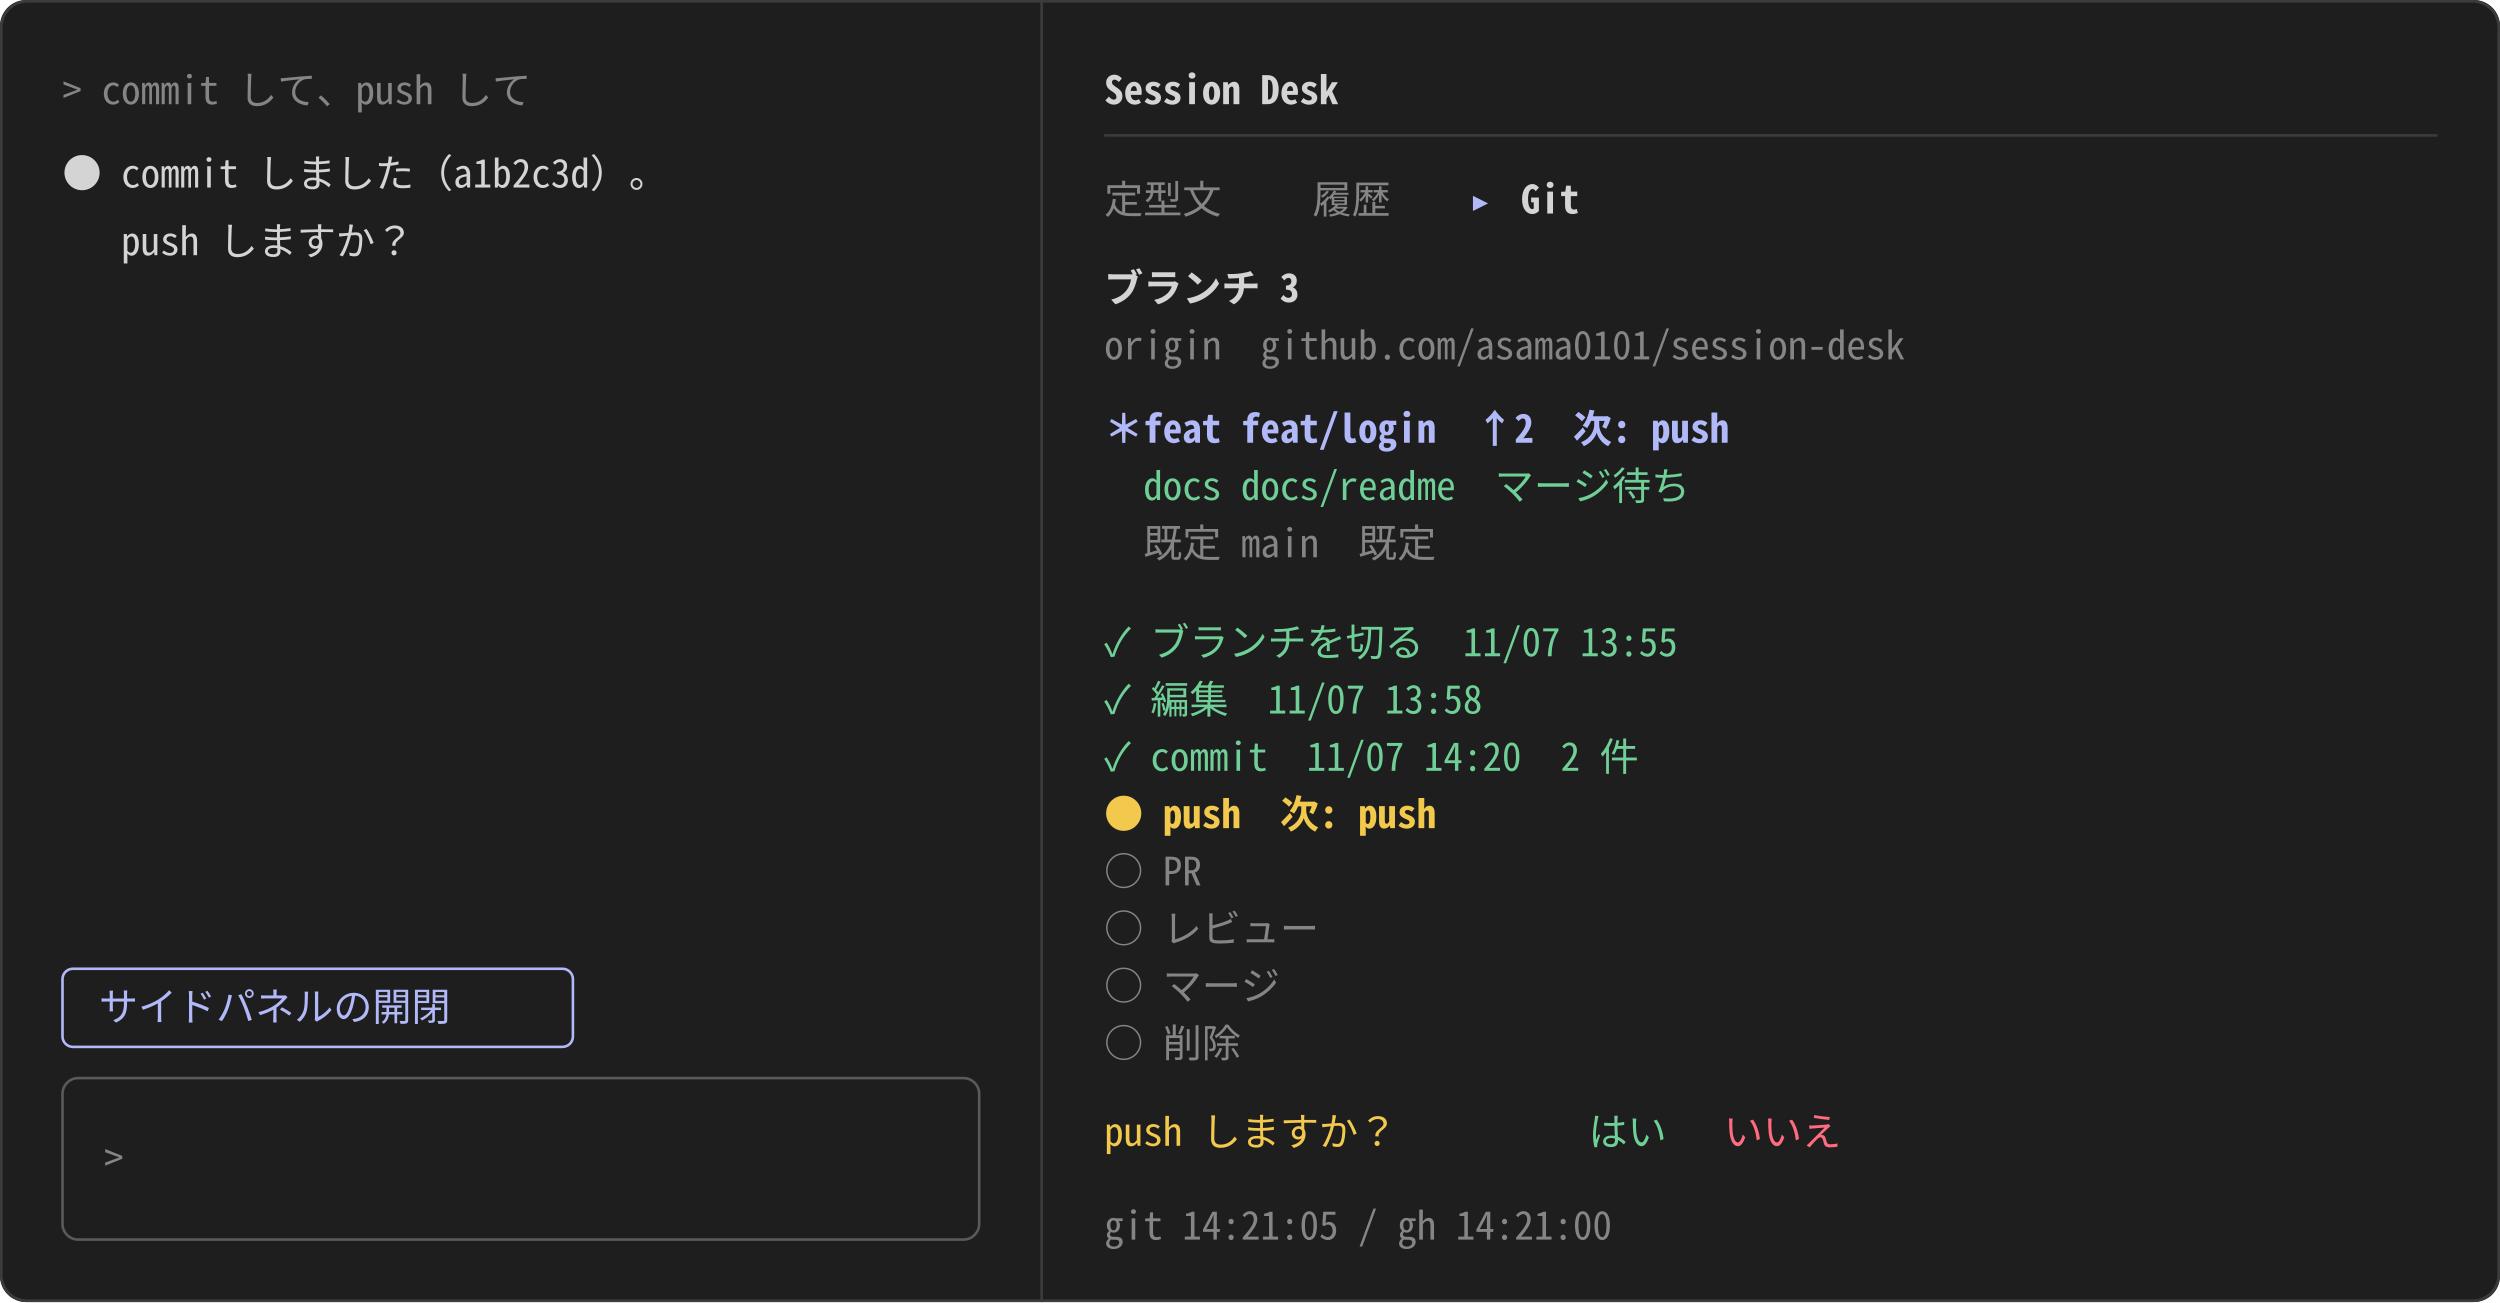
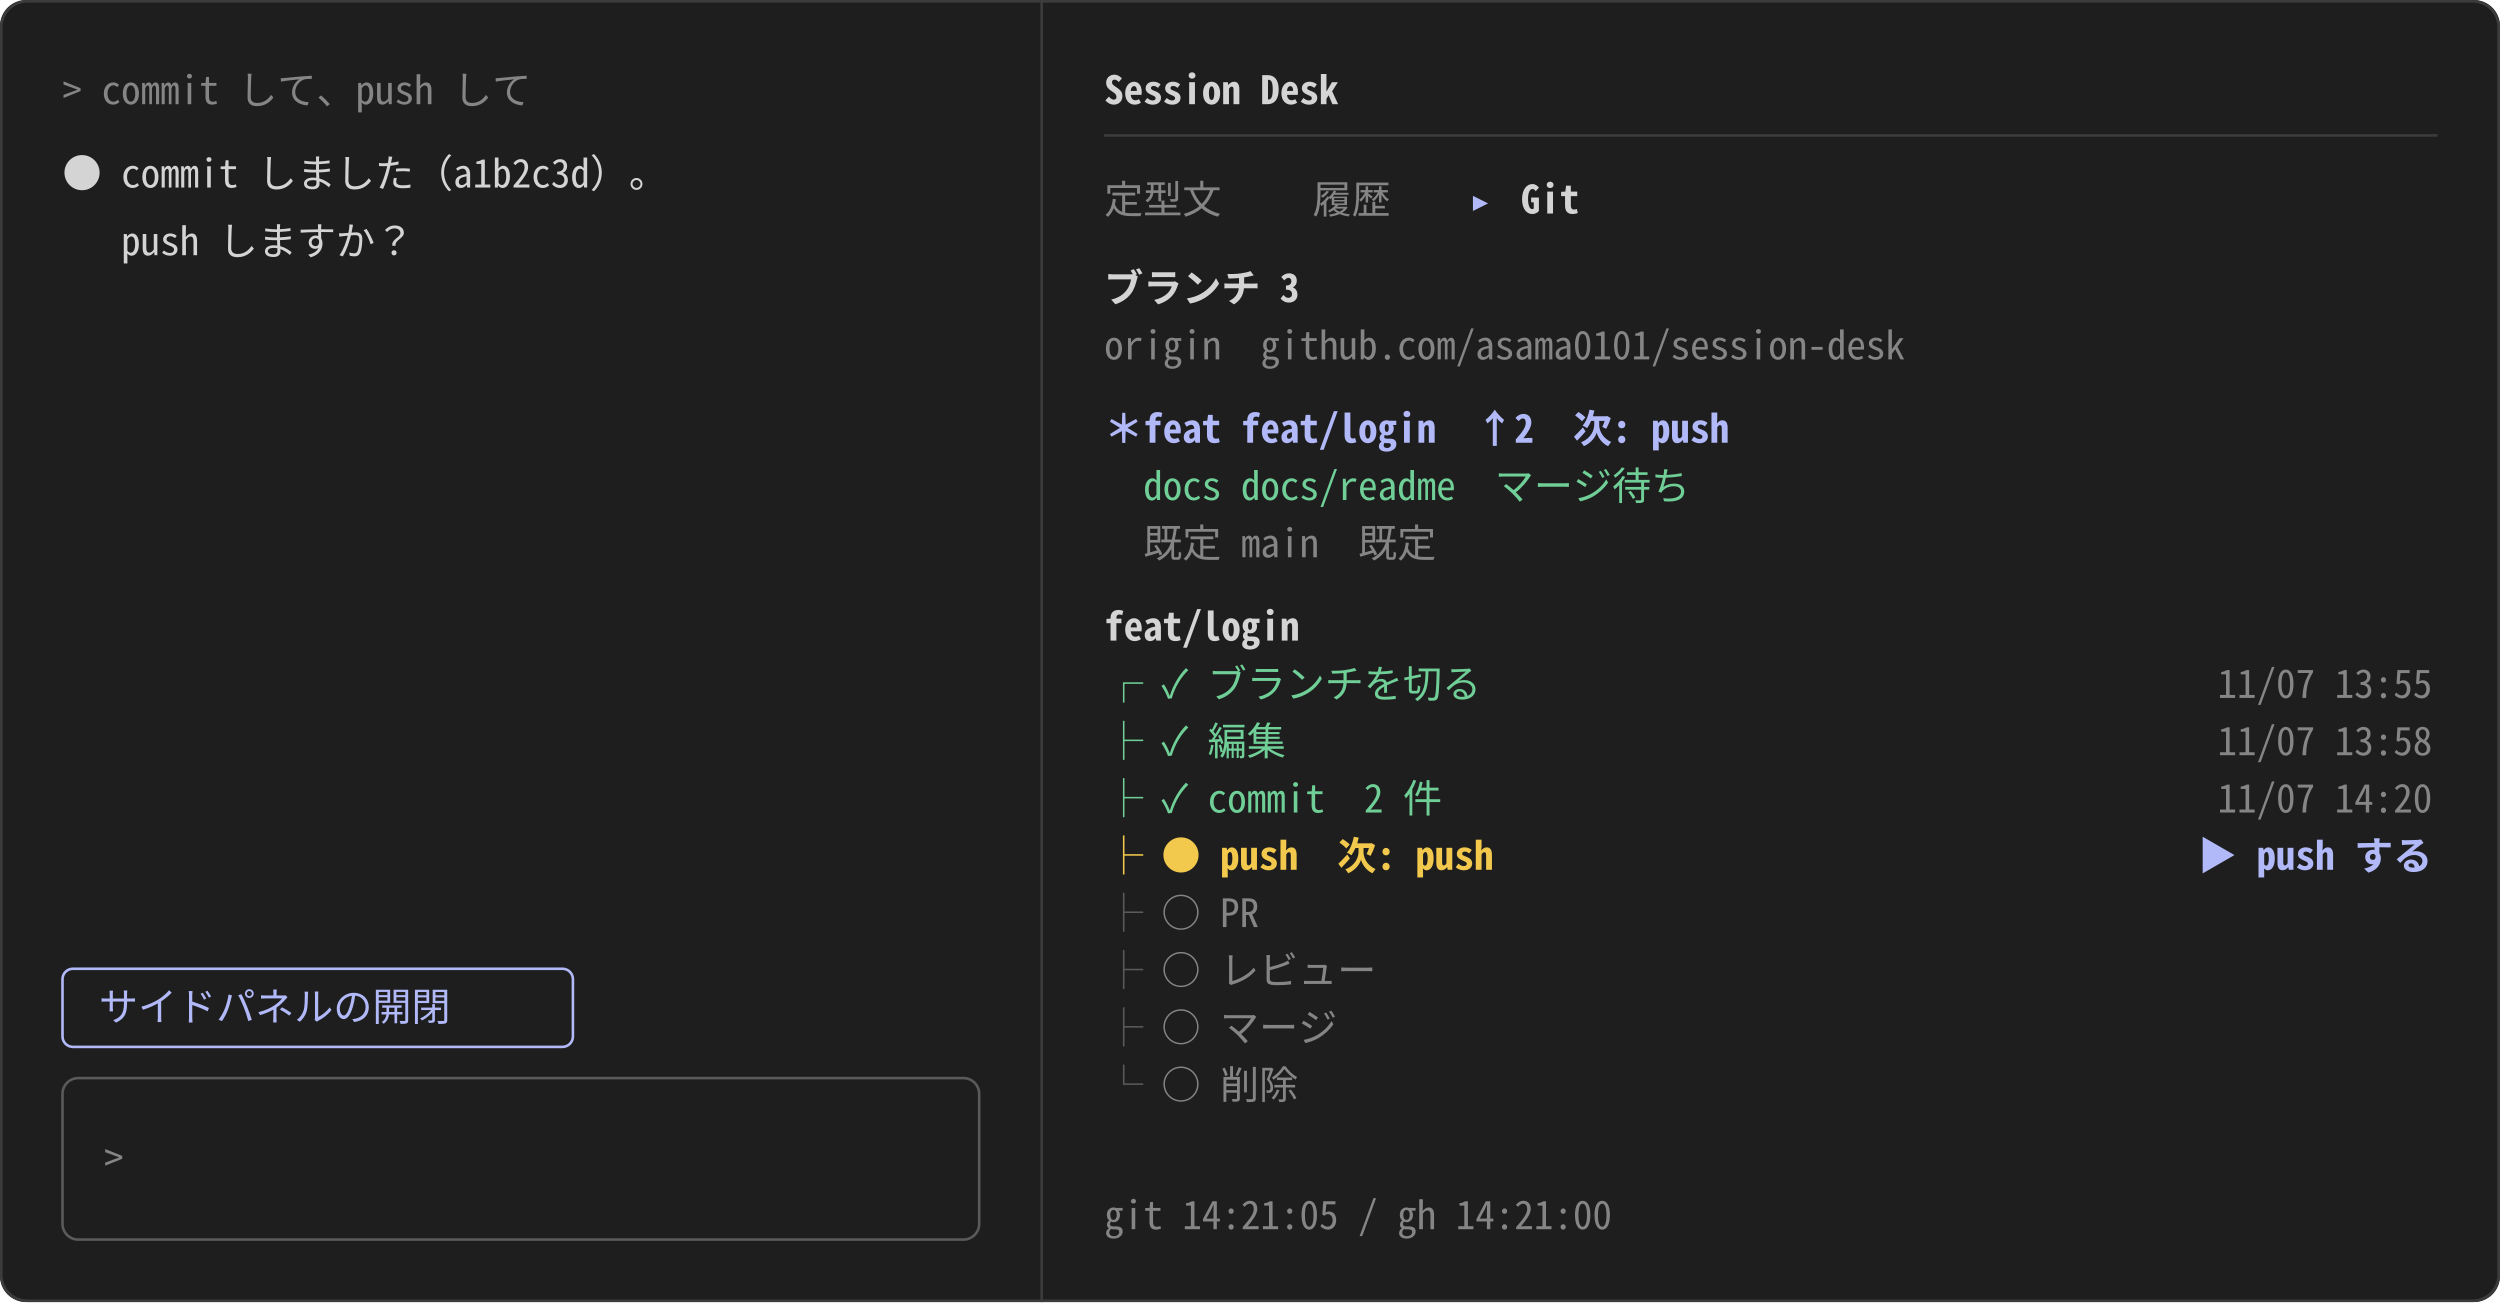
<svg xmlns="http://www.w3.org/2000/svg" xml:space="preserve" viewBox="0 0 960 500" width="960" height="500" role="img" aria-labelledby="t d" font-family="Consolas, 'Cascadia Mono', 'Noto Sans Mono CJK JP', 'MS Gothic', monospace" font-size="15">
  <rect x="0" y="0" width="960" height="500" rx="10" fill="#1e1e1e" />
  <rect x="0.5" y="0.5" width="959" height="499" rx="10" fill="none" stroke="#3c3c3c" />
  <text x="24" y="40" fill="#858585">&gt; commit して、push して</text>
  <text x="24" y="72" fill="#d4d4d4">● commit しました（a1b2c3d）。</text>
  <text x="24" y="98" fill="#d4d4d4">   push しますか？</text>
  <rect x="24" y="372" width="196" height="30" rx="4" fill="none" stroke="#b1b9f9" />
  <text x="38" y="392" fill="#b1b9f9">サイドパネルの開閉</text>
  <rect x="24" y="414" width="352" height="62" rx="6" fill="none" stroke="#5a5a5a" />
  <text x="40" y="450" fill="#858585">&gt;</text>
  <line x1="400" y1="0" x2="400" y2="500" stroke="#3c3c3c" />
  <text x="424" y="40" fill="#d4d4d4" font-weight="bold">Session Desk</text>
  <line x1="424" y1="52" x2="936" y2="52" stroke="#3c3c3c" />
  <text x="424" y="82" fill="#858585">定型文</text>
  <text x="504" y="82" fill="#858585">履歴</text>
  <text x="564" y="82" fill="#b1b9f9">▸</text>
  <text x="584" y="82" fill="#d4d4d4" font-weight="bold">Git</text>
  <text x="424" y="116" fill="#d4d4d4" font-weight="bold">ブランチ 3</text>
  <text x="424" y="138" fill="#858585">origin  github.com/asama0101/session-desk</text>
  <text x="424" y="170" fill="#b1b9f9" font-weight="bold">＊feat feat/login  ↑2  次: push</text>
  <text x="424" y="192" fill="#6fcf97">　docs docs/readme  マージ待ち</text>
  <text x="424" y="214" fill="#858585">　既定 main  既定</text>
-   <text x="424" y="252" fill="#6fcf97">✓ ブランチを切る  11/07 13:55</text>
-   <text x="424" y="274" fill="#6fcf97">✓ 編集  11/07 13:58</text>
-   <text x="424" y="296" fill="#6fcf97">✓ commit  11/07 14:20  2 件</text>
-   <text x="424" y="318" fill="#f2c94c" font-weight="bold">● push  次: push</text>
-   <text x="424" y="340" fill="#858585">○ PR</text>
-   <text x="424" y="362" fill="#858585">○ レビュー</text>
-   <text x="424" y="384" fill="#858585">○ マージ</text>
-   <text x="424" y="406" fill="#858585">○ 削除</text>
-   <text x="424" y="440" fill="#f2c94c">push しますか？</text>
-   <text x="610" y="440" fill="#6fcf97">はい</text>
-   <text x="662" y="440" fill="#ff6b80">いいえ</text>
-   <text x="424" y="476" fill="#858585">git 14:21:05 / gh 14:21:00</text>
+   <text x="424" y="246" fill="#d4d4d4" font-weight="bold">feat/login</text>
+   <text x="424" y="268" fill="#6fcf97">┌</text>
+   <text x="446" y="268" fill="#6fcf97">✓ ブランチを切る</text>
+   <text x="934" y="268" fill="#858585" text-anchor="end">11/07 13:55</text>
+   <text x="424" y="290" fill="#6fcf97">├</text>
+   <text x="446" y="290" fill="#6fcf97">✓ 編集</text>
+   <text x="934" y="290" fill="#858585" text-anchor="end">11/07 13:58</text>
+   <text x="424" y="312" fill="#6fcf97">├</text>
+   <text x="446" y="312" fill="#6fcf97">✓ commit  2 件</text>
+   <text x="934" y="312" fill="#858585" text-anchor="end">11/07 14:20</text>
+   <text x="424" y="334" fill="#f2c94c">├</text>
+   <text x="446" y="334" fill="#f2c94c" font-weight="bold">● push  次: push</text>
+   <text x="934" y="334" fill="#b1b9f9" font-weight="bold" text-anchor="end">▶ push する</text>
+   <text x="424" y="356" fill="#5a5a5a">├</text>
+   <text x="446" y="356" fill="#858585">○ PR</text>
+   <text x="424" y="378" fill="#5a5a5a">├</text>
+   <text x="446" y="378" fill="#858585">○ レビュー</text>
+   <text x="424" y="400" fill="#5a5a5a">├</text>
+   <text x="446" y="400" fill="#858585">○ マージ</text>
+   <text x="424" y="422" fill="#5a5a5a">└</text>
+   <text x="446" y="422" fill="#858585">○ 削除</text>
+   <text x="424" y="472" fill="#858585">git 14:21:05 / gh 14:21:00</text>
</svg>
